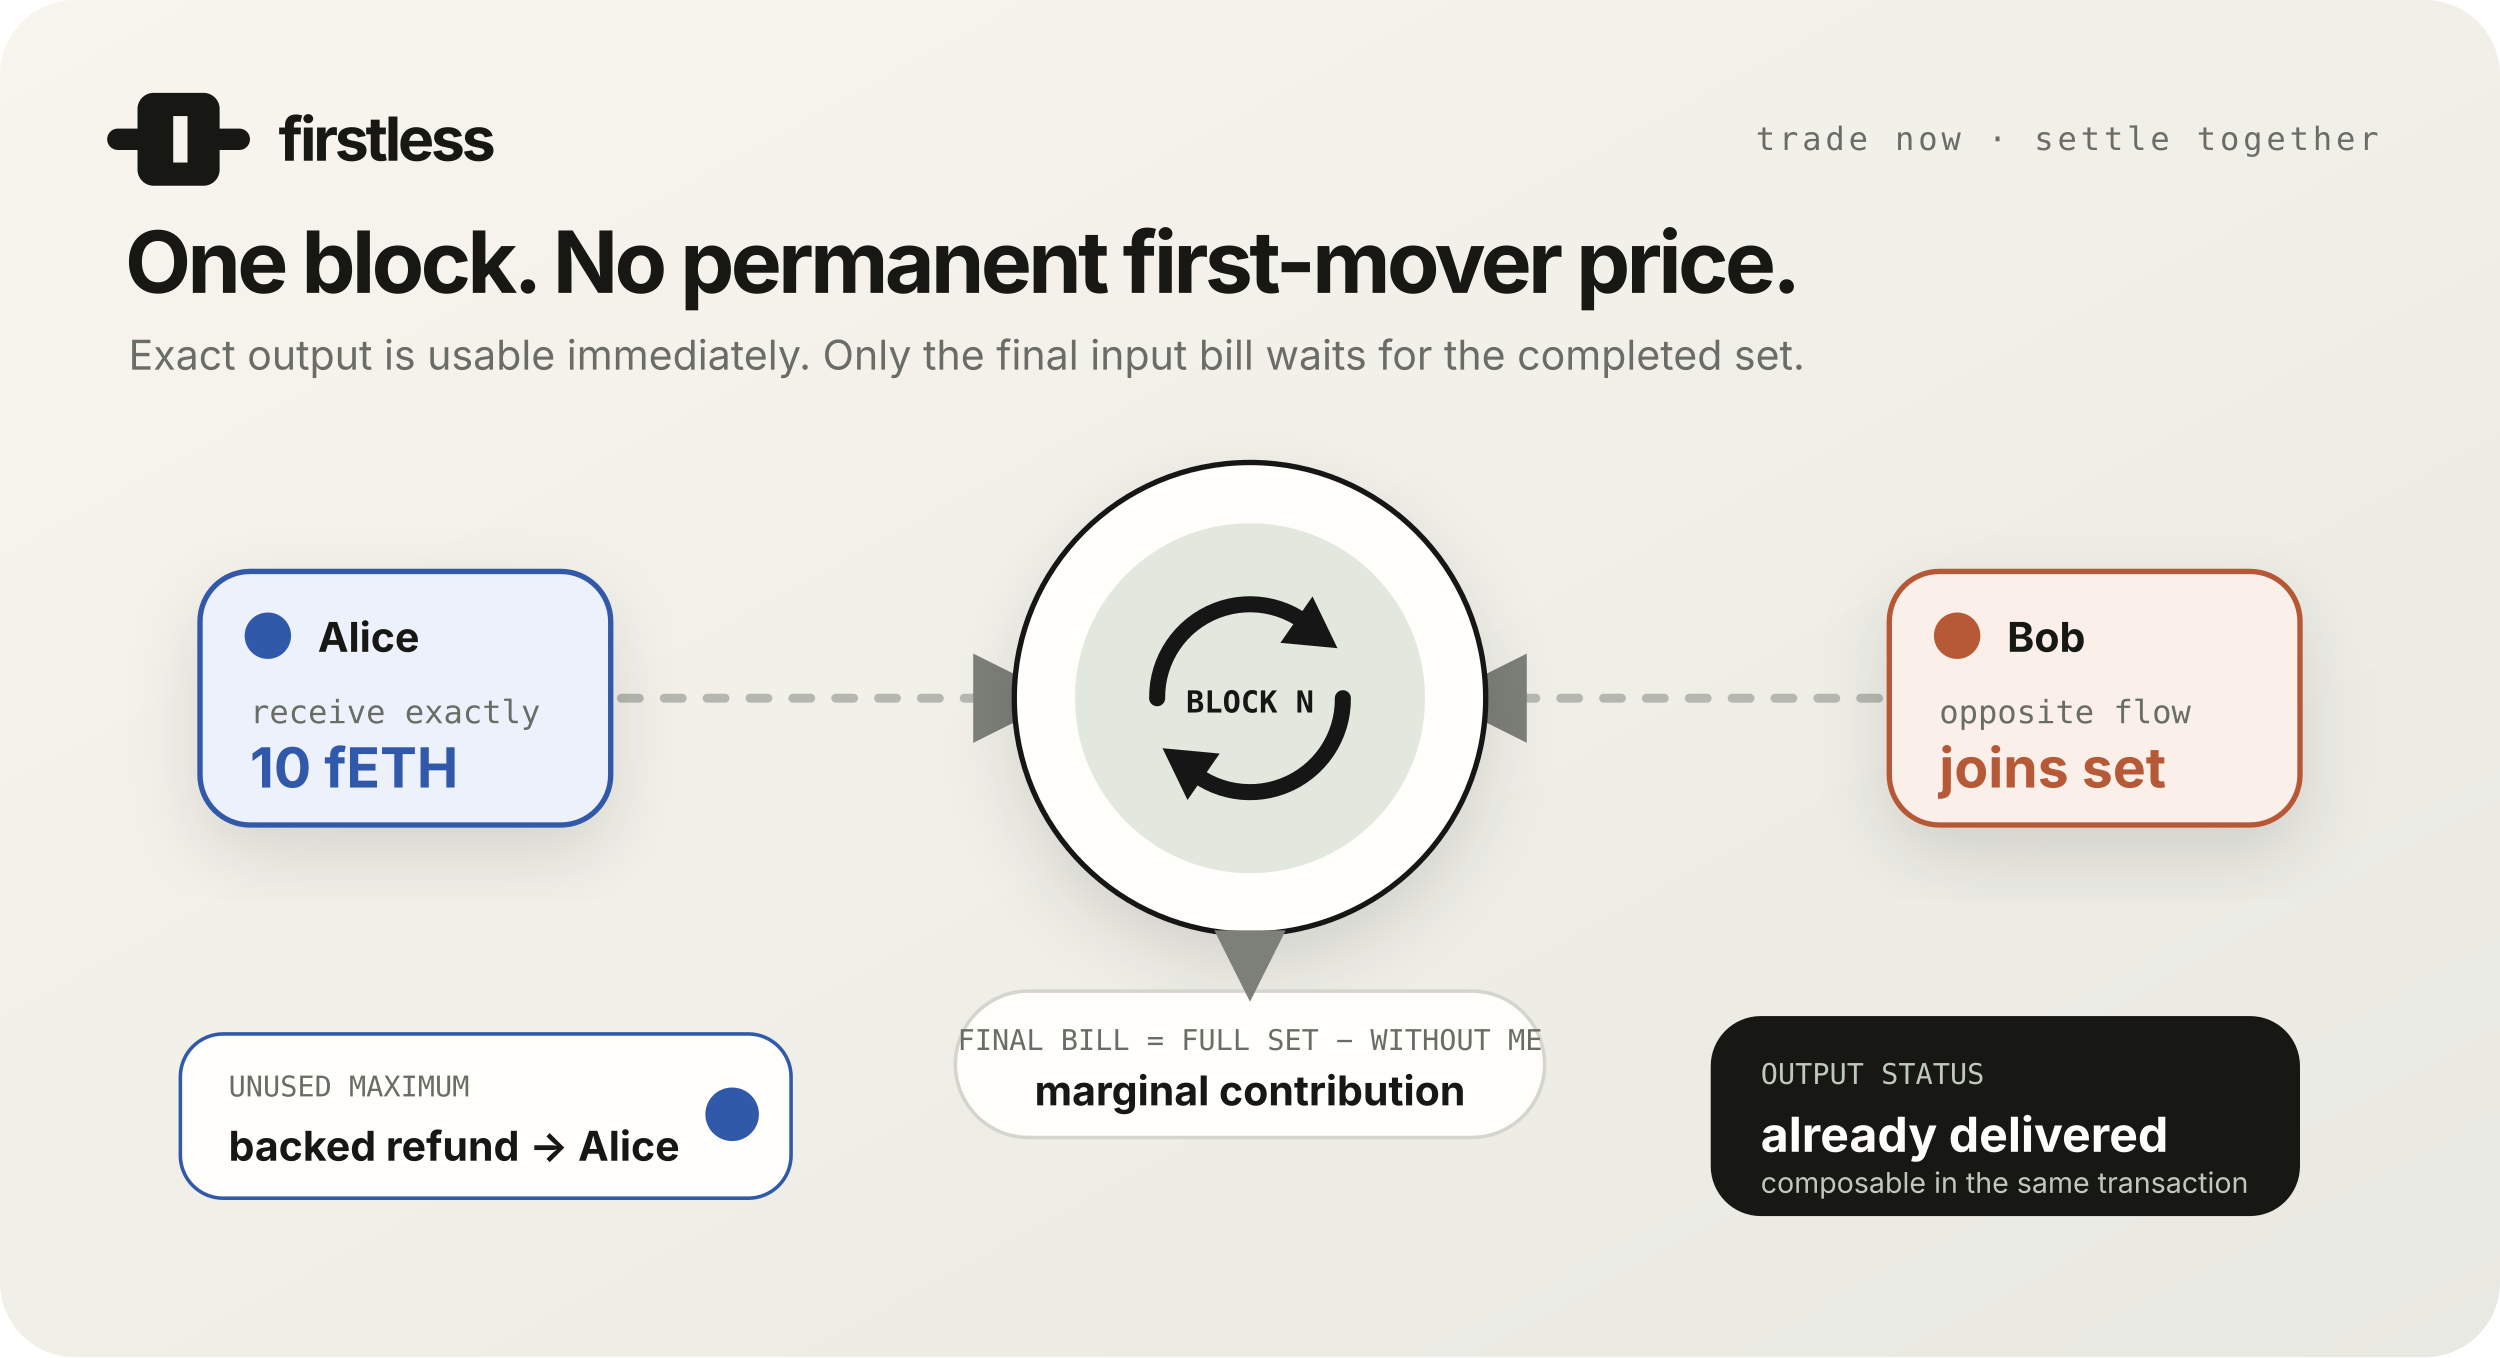
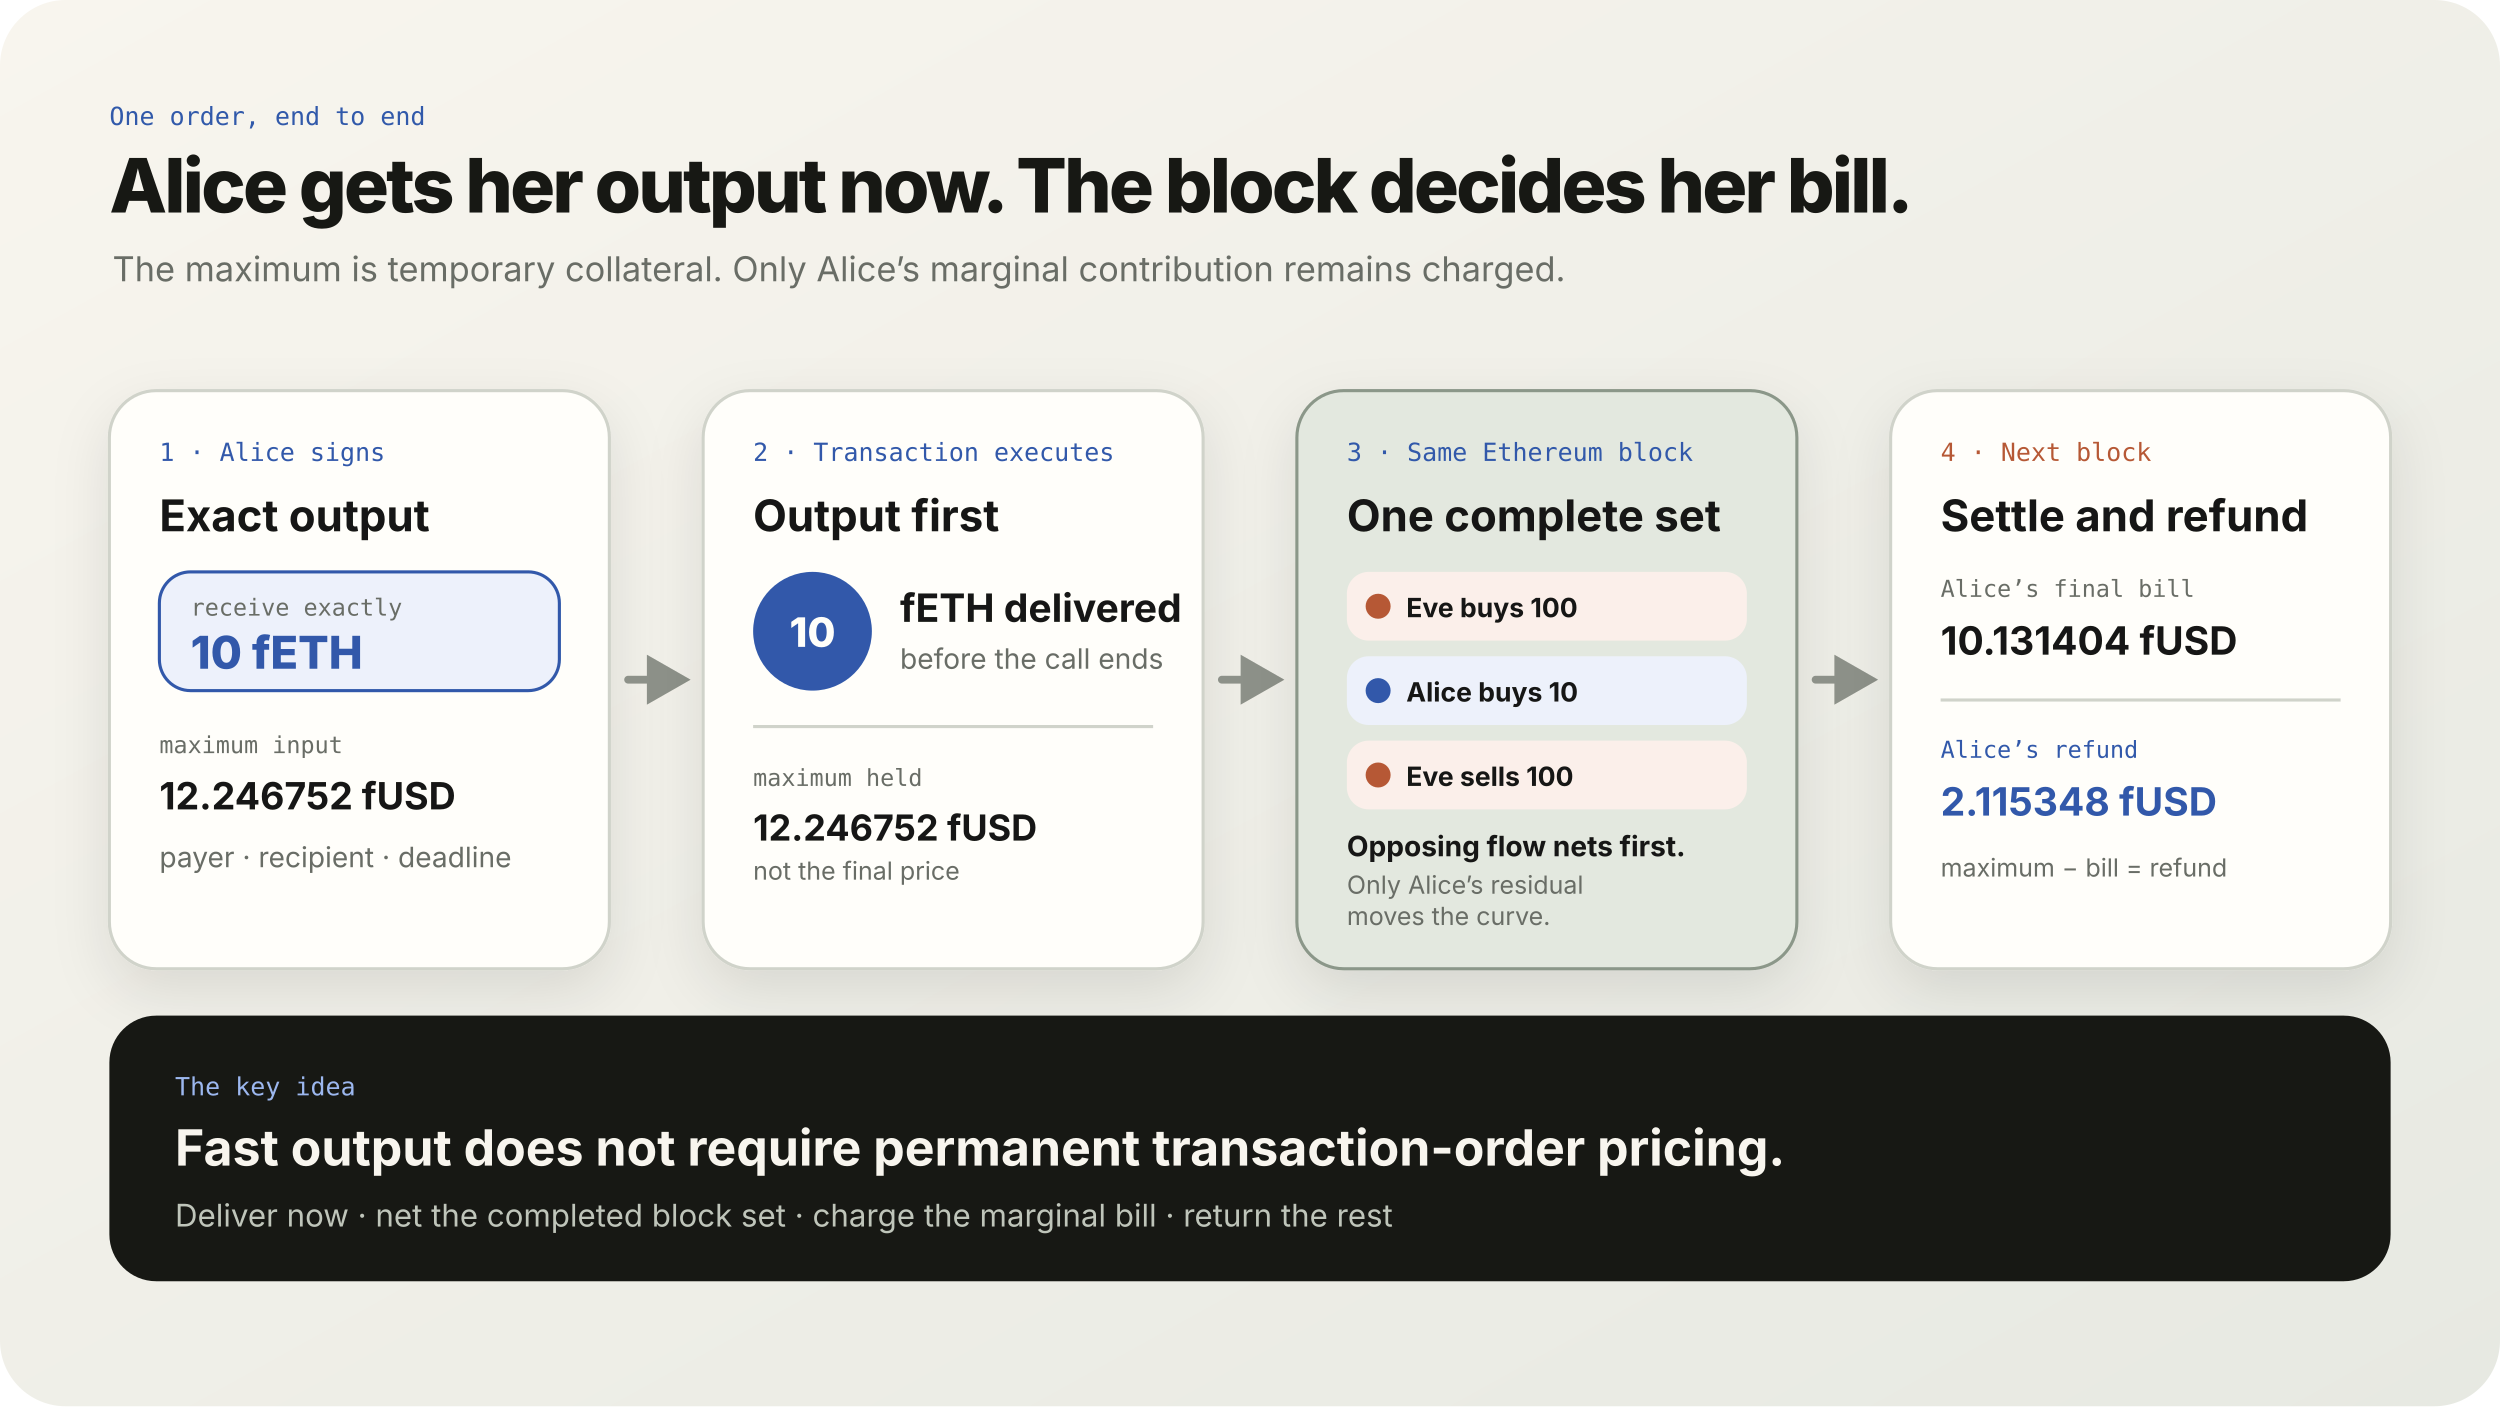
- <svg xmlns="http://www.w3.org/2000/svg" viewBox="0 0 1400 760" role="img" aria-labelledby="title desc">
+ <svg xmlns="http://www.w3.org/2000/svg" viewBox="0 0 1600 900" role="img" aria-labelledby="title desc">
  <defs>
    <linearGradient id="paper" x1="0" y1="0" x2="1" y2="1">
-       <stop offset="0" stop-color="#f8f5ee" />
-       <stop offset="1" stop-color="#e8e9e2" />
+       <stop stop-color="#f8f5ee" />
+       <stop offset="1" stop-color="#e7e9e2" />
    </linearGradient>
-     <filter id="shadow" x="-30%" y="-30%" width="160%" height="160%">
-       <feDropShadow dx="0" dy="16" stdDeviation="20" flood-color="#171814" flood-opacity=".12" />
+     <filter id="shadow" x="-25%" y="-25%" width="150%" height="160%">
+       <feDropShadow dx="0" dy="14" stdDeviation="18" flood-color="#171814" flood-opacity=".10" />
    </filter>
-     <marker id="arrow" markerWidth="10" markerHeight="10" refX="8" refY="5" orient="auto">
-       <path d="M0 0 10 5 0 10Z" fill="#7c8078" />
-     </marker>
    <style>
-       .sans{font-family:Inter,ui-sans-serif,system-ui,-apple-system,sans-serif}.mono{font-family:"SFMono-Regular",Consolas,monospace}.ink{fill:#171814}.muted{fill:#696d66}.tiny{font-size:18px;letter-spacing:.12em;text-transform:uppercase}.label{font-size:23px;font-weight:650}.value{font-size:31px;font-weight:720}.lane{fill:none;stroke:#b5b8b0;stroke-width:5;stroke-linecap:round;stroke-dasharray:10 14}.card{fill:#fffefa;stroke:#d4d6ce;stroke-width:2}.pulse{transform-origin:center;animation:pulse 2s ease-in-out infinite}.spin{transform-box:fill-box;transform-origin:center;animation:spin 5.4s cubic-bezier(.65,0,.35,1) infinite}.bill{animation:bill 5.4s ease-in-out infinite}.refund{animation:refund 5.4s ease-in-out infinite}.order-a{animation:orderA 5.4s ease-in-out infinite}.order-b{animation:orderB 5.4s ease-in-out infinite}@keyframes pulse{50%{opacity:.45;transform:scale(1.08)}}@keyframes spin{0%,36%{transform:rotate(0)}55%,100%{transform:rotate(360deg)}}@keyframes orderA{0%,8%{transform:translateX(0);opacity:1}34%,68%{transform:translateX(352px);opacity:1}82%,100%{transform:translateX(352px);opacity:.15}}@keyframes orderB{0%,8%{transform:translateX(0);opacity:1}34%,68%{transform:translateX(-352px);opacity:1}82%,100%{transform:translateX(-352px);opacity:.15}}@keyframes bill{0%,48%{opacity:0;transform:translateY(14px)}62%,88%{opacity:1;transform:translateY(0)}100%{opacity:0}}@keyframes refund{0%,62%{opacity:0;transform:translateY(-8px)}74%,92%{opacity:1;transform:translateY(0)}100%{opacity:0}}@media(prefers-reduced-motion:reduce){.pulse,.spin,.bill,.refund,.order-a,.order-b{animation:none}.bill,.refund{opacity:1}}
+       .sans{font-family:Inter,ui-sans-serif,system-ui,-apple-system,sans-serif}
+       .mono{font-family:"SFMono-Regular",Consolas,monospace}
+       .ink{fill:#171814}
+       .muted{fill:#696d66}
+       .card{fill:#fffefa;stroke:#d0d3ca;stroke-width:2}
+       .step{font-size:16px}
+       .card-title{font-size:28px;font-weight:740}
+       .body{font-size:18px}
+       .wire{stroke:#8d9189;stroke-width:5;stroke-linecap:round}
    </style>
  </defs>
-   <rect width="1400" height="760" rx="42" fill="url(#paper)" />
-   <g transform="translate(68 52)">
-     <path fill="#171814" fill-rule="evenodd" d="M18 0h28a9 9 0 0 1 9 9v11h11a6 6 0 0 1 0 12H55v11a9 9 0 0 1-9 9H18a9 9 0 0 1-9-9V32H-2a6 6 0 0 1 0-12H9V9a9 9 0 0 1 9-9Zm11 13v26h8V13h-8Z" />
-     <text x="88" y="38" class="sans ink" font-size="34" font-weight="740" letter-spacing="-1.8">firstless</text>
+   <rect width="1600" height="900" rx="42" fill="url(#paper)" />
+   <text x="70" y="80" class="mono" fill="#3159aa" font-size="16">One order, end to end</text>
+   <text x="70" y="136" class="sans ink" font-size="48" font-weight="760" letter-spacing="-1.8">Alice gets her output now. The block decides her bill.</text>
+   <text x="72" y="180" class="sans muted" font-size="22">The maximum is temporary collateral. Only Alice’s marginal contribution remains charged.</text>
+   <g transform="translate(70 250)" filter="url(#shadow)">
+     <rect width="320" height="370" rx="30" class="card" />
+     <text x="32" y="45" class="mono step" fill="#3159aa">1 · Alice signs</text>
+     <text x="32" y="90" class="sans ink card-title">Exact output</text>
+     <rect x="32" y="116" width="256" height="76" rx="20" fill="#edf1fb" stroke="#3159aa" stroke-width="2" />
+     <text x="52" y="144" class="mono muted" font-size="15">receive exactly</text>
+     <text x="52" y="178" class="sans" fill="#3159aa" font-size="29" font-weight="760">10 fETH</text>
+     <text x="32" y="232" class="mono muted" font-size="15">maximum input</text>
+     <text x="32" y="268" class="sans ink" font-size="24" font-weight="720">12.246752 fUSD</text>
+     <text x="32" y="305" class="sans muted body">payer · recipient · deadline</text>
  </g>
-   <text x="1332" y="84" text-anchor="end" class="mono muted tiny">trade now · settle together</text>
-   <text x="70" y="164" class="sans ink" font-size="48" font-weight="750" letter-spacing="-2">One block. No permanent first-mover price.</text>
-   <text x="72" y="207" class="sans muted" font-size="23">Exact output is usable immediately. Only the final input bill waits for the completed set.</text>
-   <path class="lane" d="M180 391H585" marker-end="url(#arrow)" />
-   <path class="lane" d="M1220 391H815" marker-end="url(#arrow)" />
-   <g transform="translate(112 0)">
-     <g class="order-a">
-       <rect x="0" y="320" width="230" height="142" rx="28" fill="#edf1fb" stroke="#3159aa" stroke-width="3" filter="url(#shadow)" />
-       <circle cx="38" cy="356" r="13" fill="#3159aa" />
-       <text x="66" y="365" class="sans ink label">Alice</text>
-       <text x="28" y="405" class="mono muted" font-size="18">receive exactly</text>
-       <text x="28" y="441" class="sans value" fill="#3159aa">10 fETH</text>
-     </g>
+   <path d="M402 435H422" class="wire" />
+   <path d="M442 435 414 419V451Z" fill="#8d9189" />
+   <g transform="translate(450 250)" filter="url(#shadow)">
+     <rect width="320" height="370" rx="30" class="card" />
+     <text x="32" y="45" class="mono step" fill="#3159aa">2 · Transaction executes</text>
+     <text x="32" y="90" class="sans ink card-title">Output first</text>
+     <circle cx="70" cy="154" r="38" fill="#3159aa" />
+     <text x="70" y="164" text-anchor="middle" class="sans" fill="#fffefa" font-size="26" font-weight="760">10</text>
+     <text x="126" y="148" class="sans ink" font-size="25" font-weight="740">fETH delivered</text>
+     <text x="126" y="178" class="sans muted body">before the call ends</text>
+     <line x1="32" y1="215" x2="288" y2="215" stroke="#d0d3ca" stroke-width="2" />
+     <text x="32" y="253" class="mono muted" font-size="15">maximum held</text>
+     <text x="32" y="288" class="sans ink" font-size="23" font-weight="720">12.246752 fUSD</text>
+     <text x="32" y="313" class="sans muted" font-size="16">not the final price</text>
  </g>
-   <g transform="translate(1058 0)">
-     <g class="order-b">
-       <rect x="0" y="320" width="230" height="142" rx="28" fill="#fbefea" stroke="#b65936" stroke-width="3" filter="url(#shadow)" />
-       <circle cx="38" cy="356" r="13" fill="#b65936" />
-       <text x="66" y="365" class="sans ink label">Bob</text>
-       <text x="28" y="405" class="mono muted" font-size="18">opposite flow</text>
-       <text x="28" y="441" class="sans value" fill="#b65936">joins set</text>
-     </g>
+   <path d="M782 435H802" class="wire" />
+   <path d="M822 435 794 419V451Z" fill="#8d9189" />
+   <g transform="translate(830 250)" filter="url(#shadow)">
+     <rect width="320" height="370" rx="30" fill="#e3e8df" stroke="#8b9789" stroke-width="2" />
+     <text x="32" y="45" class="mono step" fill="#3159aa">3 · Same Ethereum block</text>
+     <text x="32" y="90" class="sans ink card-title">One complete set</text>
+     <rect x="32" y="116" width="256" height="44" rx="14" fill="#fbefea" />
+     <circle cx="52" cy="138" r="8" fill="#b65936" />
+     <text x="70" y="145" class="sans ink" font-size="17" font-weight="650">Eve buys 100</text>
+     <rect x="32" y="170" width="256" height="44" rx="14" fill="#edf1fb" />
+     <circle cx="52" cy="192" r="8" fill="#3159aa" />
+     <text x="70" y="199" class="sans ink" font-size="17" font-weight="650">Alice buys 10</text>
+     <rect x="32" y="224" width="256" height="44" rx="14" fill="#fbefea" />
+     <circle cx="52" cy="246" r="8" fill="#b65936" />
+     <text x="70" y="253" class="sans ink" font-size="17" font-weight="650">Eve sells 100</text>
+     <text x="32" y="298" class="sans ink" font-size="18" font-weight="700">Opposing flow nets first.</text>
+     <text x="32" y="322" class="sans muted" font-size="16">Only Alice’s residual</text>
+     <text x="32" y="342" class="sans muted" font-size="16">moves the curve.</text>
  </g>
-   <g transform="translate(700 391)" filter="url(#shadow)">
-     <circle r="132" fill="#fffefa" stroke="#171814" stroke-width="3" />
-     <circle r="98" fill="#e3e8df" />
-     <g class="spin">
-       <path d="M-52 0a52 52 0 0 1 91-35" fill="none" stroke="#171814" stroke-width="9" stroke-linecap="round" />
-       <path d="m35-57 14 29-32-3Z" fill="#171814" />
-       <path d="M52 0a52 52 0 0 1-91 35" fill="none" stroke="#171814" stroke-width="9" stroke-linecap="round" />
-       <path d="m-35 57-14-29 32 3Z" fill="#171814" />
-     </g>
-     <text y="8" text-anchor="middle" class="mono ink" font-size="17" font-weight="700">BLOCK N</text>
+   <path d="M1162 435H1182" class="wire" />
+   <path d="M1202 435 1174 419V451Z" fill="#8d9189" />
+   <g transform="translate(1210 250)" filter="url(#shadow)">
+     <rect width="320" height="370" rx="30" class="card" />
+     <text x="32" y="45" class="mono step" fill="#b65936">4 · Next block</text>
+     <text x="32" y="90" class="sans ink card-title">Settle and refund</text>
+     <text x="32" y="132" class="mono muted" font-size="15">Alice’s final bill</text>
+     <text x="32" y="169" class="sans ink" font-size="25" font-weight="740">10.131404 fUSD</text>
+     <line x1="32" y1="198" x2="288" y2="198" stroke="#d0d3ca" stroke-width="2" />
+     <text x="32" y="235" class="mono" fill="#3159aa" font-size="15">Alice’s refund</text>
+     <text x="32" y="272" class="sans" fill="#3159aa" font-size="25" font-weight="740">2.115348 fUSD</text>
+     <text x="32" y="311" class="sans muted" font-size="16">maximum − bill = refund</text>
  </g>
-   <g class="bill">
-     <rect x="535" y="555" width="330" height="82" rx="41" class="card" />
-     <text x="700" y="588" text-anchor="middle" class="mono muted" font-size="16">FINAL BILL = FULL SET − WITHOUT ME</text>
-     <text x="700" y="619" text-anchor="middle" class="sans ink label">marginal contribution</text>
-   </g>
-   <path d="M700 523v30" stroke="#7c8078" stroke-width="4" marker-end="url(#arrow)" />
-   <g class="refund">
-     <rect x="101" y="579" width="342" height="92" rx="24" fill="#fffefa" stroke="#3159aa" stroke-width="2" />
-     <text x="128" y="614" class="mono muted" font-size="16">UNUSED MAXIMUM</text>
-     <text x="128" y="650" class="sans ink label">backed refund → Alice</text>
-     <circle class="pulse" cx="410" cy="624" r="15" fill="#3159aa" />
-   </g>
-   <g transform="translate(958 569)">
-     <rect width="330" height="112" rx="28" fill="#171814" />
-     <text x="28" y="38" class="mono" fill="#bfc8bc" font-size="16">OUTPUT STATUS</text>
-     <text x="28" y="76" class="sans" fill="#fffefa" font-size="27" font-weight="720">already delivered</text>
-     <text x="28" y="99" class="sans" fill="#bfc8bc" font-size="16">composable in the same transaction</text>
+   <g transform="translate(70 650)">
+     <rect width="1460" height="170" rx="30" fill="#171814" />
+     <text x="42" y="51" class="mono" fill="#9cb7ef" font-size="16">The key idea</text>
+     <text x="42" y="96" class="sans" fill="#f8f5ee" font-size="32" font-weight="740">Fast output does not require permanent transaction-order pricing.</text>
+     <text x="42" y="135" class="sans" fill="#bfc5ba" font-size="20">Deliver now · net the completed block set · charge the marginal bill · return the rest</text>
  </g>
</svg>
